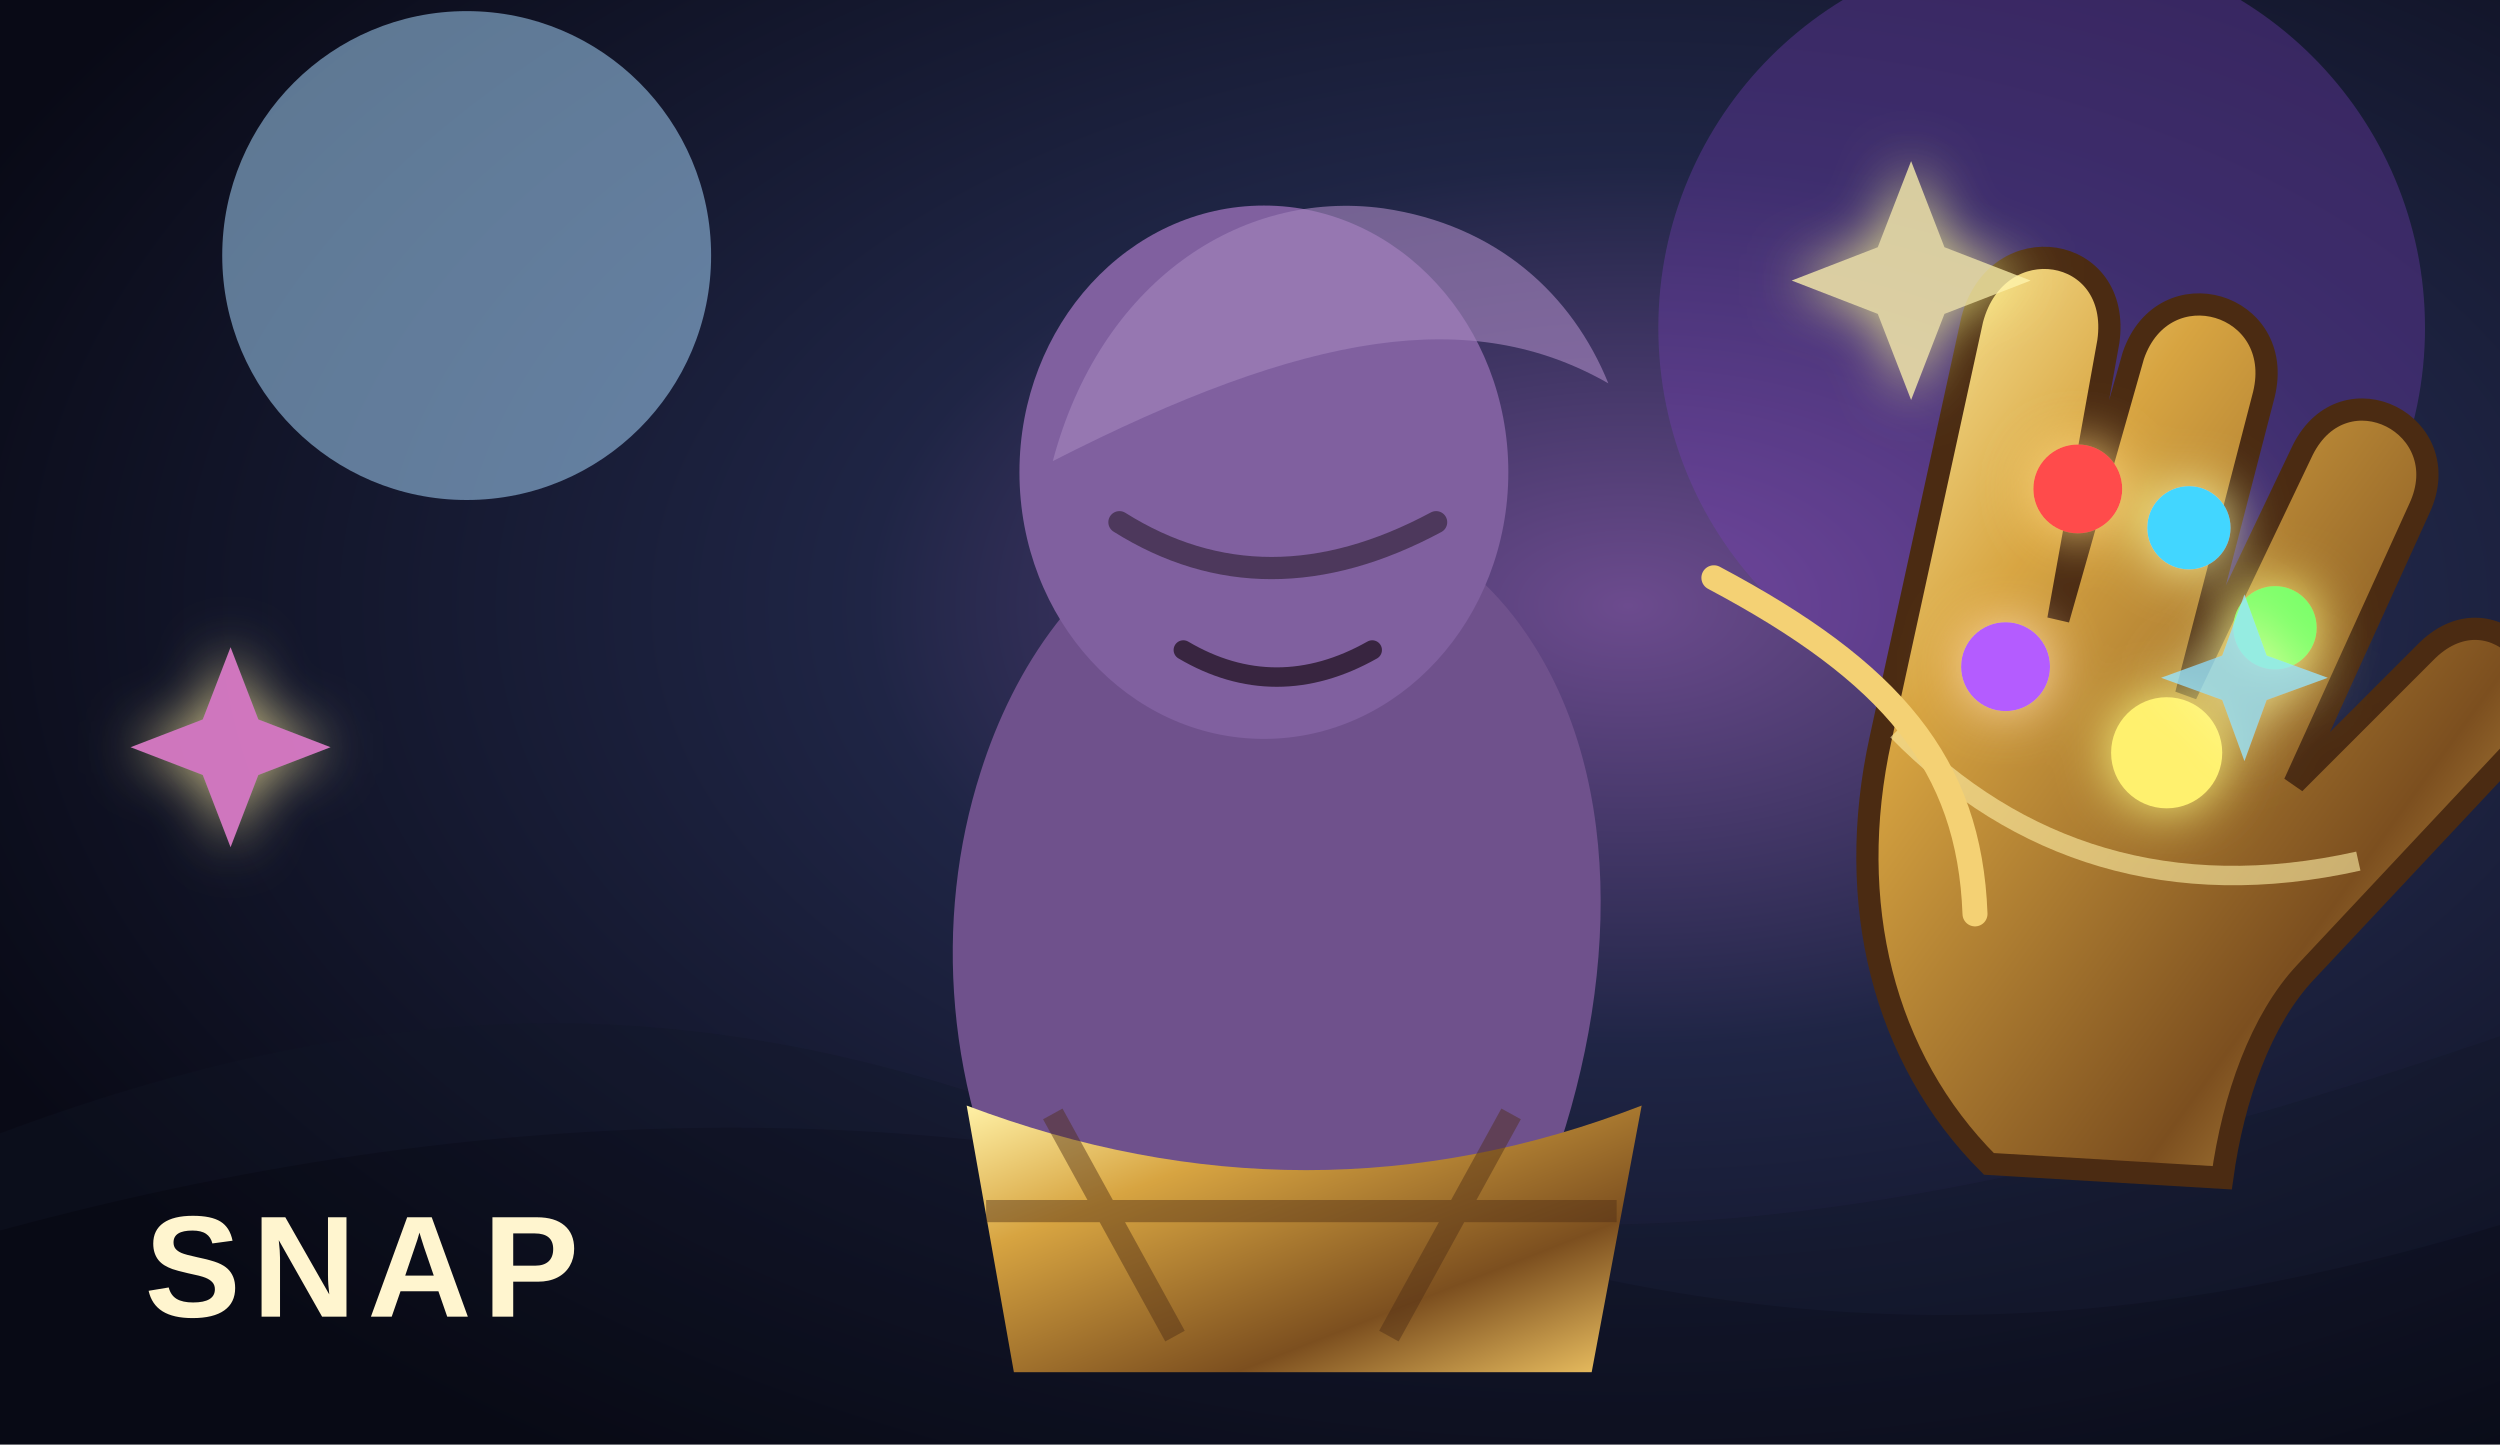
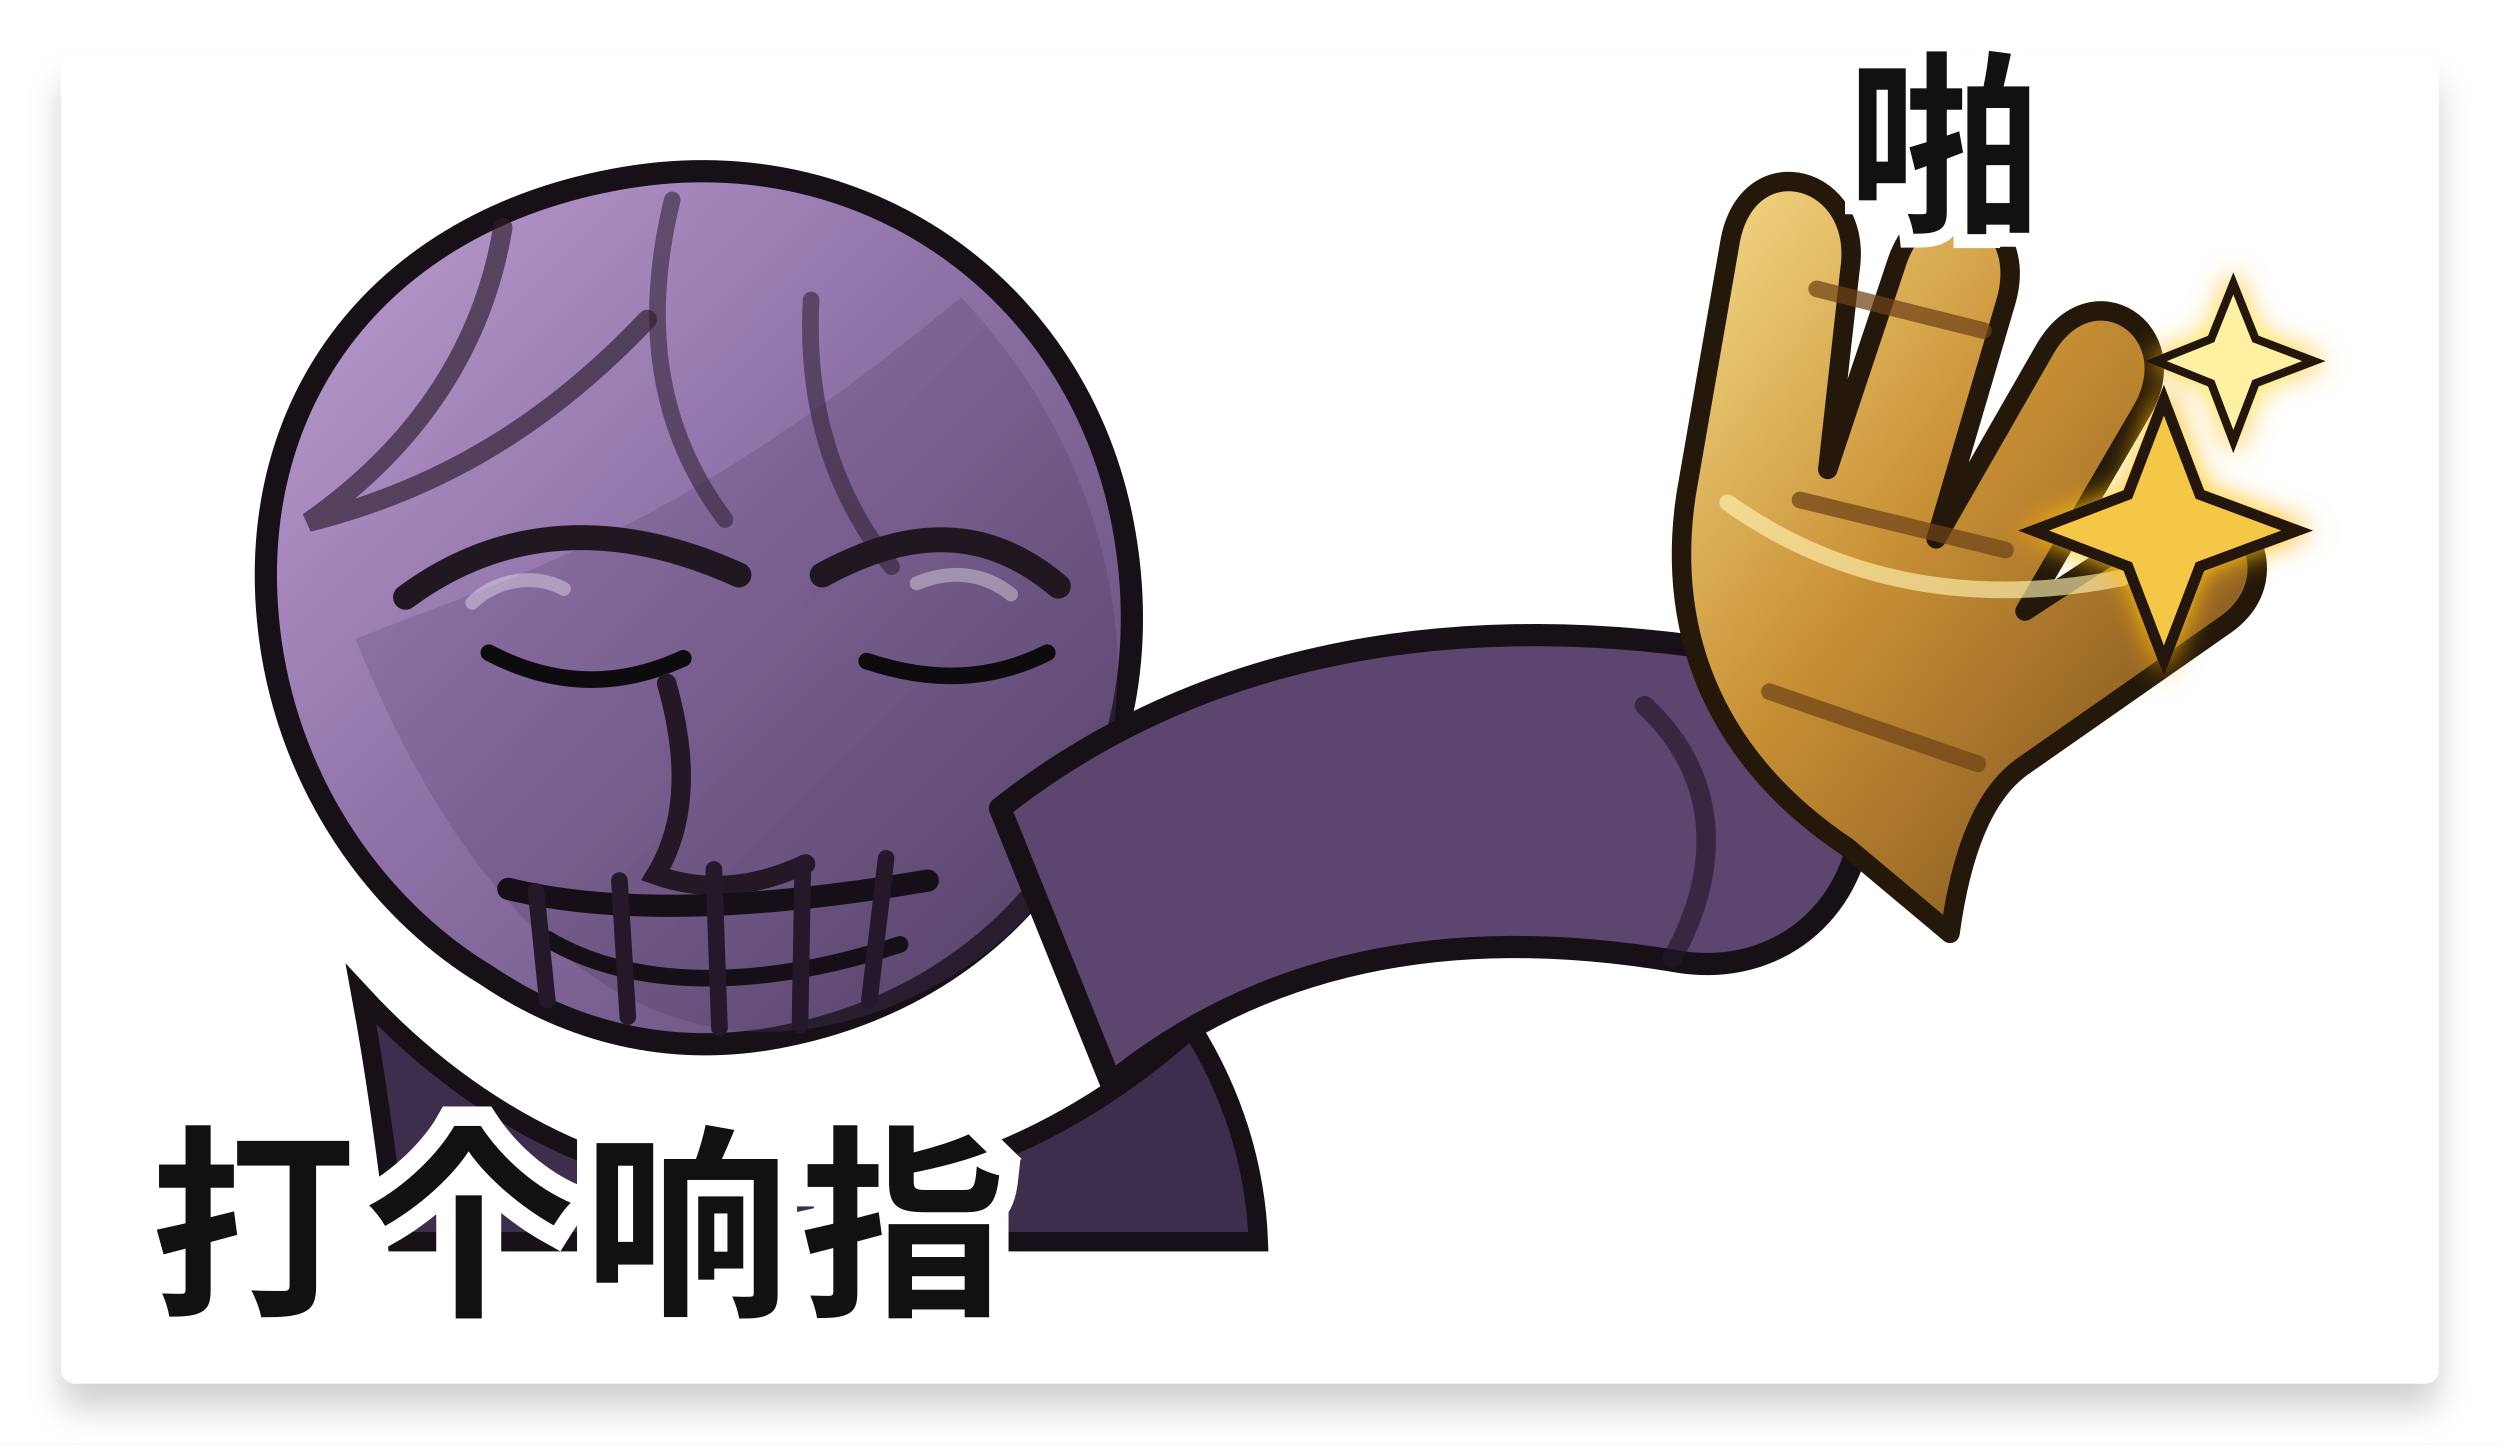
- <svg xmlns="http://www.w3.org/2000/svg" viewBox="0 0 900 520" role="img" aria-label="灭霸响指">
+ <svg xmlns="http://www.w3.org/2000/svg" viewBox="0 0 900 520" role="img" aria-label="打个响指">
  <defs>
-     <radialGradient id="bg" cx="65%" cy="42%" r="72%">
-       <stop offset="0" stop-color="#6c4b8e" />
-       <stop offset=".42" stop-color="#1f2545" />
-       <stop offset="1" stop-color="#090a16" />
-     </radialGradient>
+     <linearGradient id="skin" x1="0" x2="1" y1="0" y2="1">
+       <stop offset="0" stop-color="#c0a0d3" />
+       <stop offset=".45" stop-color="#8f72a8" />
+       <stop offset="1" stop-color="#5a466f" />
+     </linearGradient>
+     <linearGradient id="shadowSkin" x1="0" x2="1" y1="0" y2="1">
+       <stop offset="0" stop-color="#7a5d91" />
+       <stop offset="1" stop-color="#3d304f" />
+     </linearGradient>
    <linearGradient id="gold" x1="0" x2="1" y1="0" y2="1">
-       <stop offset="0" stop-color="#fff1a6" />
-       <stop offset=".28" stop-color="#d7a441" />
-       <stop offset=".7" stop-color="#7c4f1f" />
-       <stop offset="1" stop-color="#f2c765" />
+       <stop offset="0" stop-color="#f7dd8c" />
+       <stop offset=".42" stop-color="#c99135" />
+       <stop offset="1" stop-color="#6a4118" />
    </linearGradient>
-     <filter id="glow" x="-40%" y="-40%" width="180%" height="180%">
-       <feGaussianBlur stdDeviation="10" result="blur" />
-       <feColorMatrix in="blur" type="matrix" values="1 0 0 0 1  0 .78 0 0 .64  0 0 .2 0 .2  0 0 0 1 0" />
+     <filter id="paperShadow" x="-20%" y="-20%" width="140%" height="140%">
+       <feDropShadow dx="0" dy="9" stdDeviation="6" flood-color="#000" flood-opacity=".18" />
+     </filter>
+     <filter id="snapGlow" x="-60%" y="-60%" width="220%" height="220%">
+       <feGaussianBlur stdDeviation="5" result="blur" />
+       <feColorMatrix in="blur" type="matrix" values="1 0 0 0 1  0 .76 0 0 .38  0 0 .22 0 0  0 0 0 1 0" />
      <feMerge>
        <feMergeNode />
        <feMergeNode in="SourceGraphic" />
      </feMerge>
    </filter>
  </defs>
-   <rect width="900" height="520" fill="url(#bg)" />
-   <circle cx="168" cy="92" r="88" fill="#a8d8ff" opacity=".52" />
-   <circle cx="735" cy="118" r="138" fill="#7840bb" opacity=".35" />
-   <g opacity=".32">
-     <path d="M0 408C150 352 263 359 386 406s256 56 514-33v147H0z" fill="#101525" />
-     <path d="M0 443c188-51 357-48 514 1 143 44 260 35 386-3v79H0z" fill="#060812" />
+   <rect width="900" height="520" fill="#fff" />
+   <g filter="url(#paperShadow)">
+     <rect x="22" y="20" width="856" height="478" rx="5" fill="#fff" />
  </g>
-   <g transform="translate(238 62)">
-     <path d="M132 388c-30-56-34-119-17-172 12-38 36-74 73-90 44-18 91-2 119 34 41 53 38 134 12 203-46 23-111 31-187 25z" fill="#6f518c" />
-     <ellipse cx="217" cy="108" rx="88" ry="96" fill="#80609f" />
-     <path d="M141 104c17-64 67-98 119-91 41 6 68 31 81 63-49-28-108-19-200 28z" fill="#a183bc" opacity=".65" />
-     <path d="M165 126c35 22 73 22 114 0" fill="none" stroke="#392842" stroke-width="8" stroke-linecap="round" opacity=".72" />
-     <path d="M188 172c22 13 45 13 68 0" fill="none" stroke="#382540" stroke-width="7" stroke-linecap="round" />
-     <path d="M110 336c82 31 163 31 243 0l-18 96H127z" fill="url(#gold)" />
-     <path d="M141 339l44 80m121-80l-44 80M117 374h227" stroke="#4d2d15" stroke-width="8" opacity=".45" />
+   <g transform="translate(54 52)">
+     <path d="M121 299c-35-21-68-62-77-116C30 96 81 27 171 12c89-15 166 43 180 129 15 90-39 166-128 181-36 6-71-2-102-23z" fill="url(#skin)" stroke="#171017" stroke-width="8" />
+     <path d="M74 178c58-23 117-39 218-123 34 36 53 81 56 124 3 51-17 93-54 117-66 43-157 39-220-118z" fill="url(#shadowSkin)" opacity=".35" />
+     <path d="M127 30c-7 42-30 78-70 106 48-12 87-36 122-73" fill="none" stroke="#2a1b2b" stroke-width="7" stroke-linecap="round" opacity=".65" />
+     <path d="M188 20c-11 45-5 83 19 115" fill="none" stroke="#2a1b2b" stroke-width="6" stroke-linecap="round" opacity=".55" />
+     <path d="M238 56c-2 38 8 70 29 96" fill="none" stroke="#2a1b2b" stroke-width="6" stroke-linecap="round" opacity=".55" />
+     <path d="M92 163c35-26 76-28 120-8m30 0c33-18 60-17 85 4" fill="none" stroke="#211721" stroke-width="9" stroke-linecap="round" />
+     <path d="M122 183c23 12 46 13 70 2m66 1c24 8 45 7 65-3" fill="none" stroke="#0e0b0f" stroke-width="6" stroke-linecap="round" />
+     <path d="M116 165c8-8 22-11 33-5m127-2c12-5 24-4 34 4" fill="none" stroke="#fff" stroke-width="5" stroke-linecap="round" opacity=".35" />
+     <path d="M186 194c8 28 7 51-4 69 17 6 35 5 54-4" fill="none" stroke="#241827" stroke-width="7" stroke-linecap="round" />
+     <path d="M129 268c37 9 87 8 151-3" fill="none" stroke="#160f17" stroke-width="8" stroke-linecap="round" />
+     <path d="M143 286c30 18 75 19 127 2" fill="none" stroke="#160f17" stroke-width="6" stroke-linecap="round" />
+     <path d="M139 269l4 39m26-43l3 49m31-53l2 57m30-59l-1 58m31-60l-6 51" stroke="#25182a" stroke-width="6" stroke-linecap="round" />
+     <path d="M76 306c85 92 207 95 299 12 15 24 23 50 24 77H89c-4-33-8-62-13-89z" fill="#3e2e4e" stroke="#171017" stroke-width="7" />
  </g>
-   <g transform="translate(586 88)">
-     <path d="M130 331c-38-38-52-94-39-153l33-151c9-34 54-27 49 8l-18 100 27-95c11-32 55-19 47 14l-28 108 42-88c15-30 56-9 42 21l-45 99 48-48c24-23 54 11 31 36l-75 80c-16 17-26 45-30 74z" fill="url(#gold)" stroke="#4b2b12" stroke-width="8" />
-     <path d="M97 175c43 44 99 62 166 47" fill="none" stroke="#fff0a6" stroke-width="7" opacity=".6" />
-     <g filter="url(#glow)">
-       <circle cx="162" cy="88" r="16" fill="#ff4b4b" />
-       <circle cx="202" cy="102" r="15" fill="#42d6ff" />
-       <circle cx="233" cy="138" r="15" fill="#7cff6b" />
-       <circle cx="136" cy="152" r="16" fill="#b45cff" />
-       <circle cx="194" cy="183" r="20" fill="#fff16e" />
+   <g transform="translate(331 196)">
+     <path d="M29 95c67-53 156-73 260-57 33 5 55 31 50 64-5 34-34 54-67 48-83-14-150 1-203 44z" fill="#5c456f" stroke="#171017" stroke-width="8" stroke-linejoin="round" />
+     <path d="M261 58c26 24 29 57 10 91" fill="none" stroke="#241728" stroke-width="7" stroke-linecap="round" opacity=".65" />
+   </g>
+   <g transform="translate(585 68)">
+     <path d="M80 237c-45-30-66-74-58-127L38 18c7-34 48-23 43 11l-8 72 25-75c11-32 49-18 39 15l-25 85 39-68c17-30 52-7 35 22l-42 72 49-32c27-18 49 19 23 37l-73 51c-14 10-22 31-26 60z" fill="url(#gold)" stroke="#23180a" stroke-width="7" stroke-linejoin="round" />
+     <path d="M37 113c35 25 82 39 142 27" fill="none" stroke="#fff1af" stroke-width="6" stroke-linecap="round" opacity=".65" />
+     <path d="M69 36l60 15m-66 61l74 18m-85 51l75 26" stroke="#6f4318" stroke-width="6" stroke-linecap="round" opacity=".72" />
+     <g filter="url(#snapGlow)">
+       <path d="M194 76l13 34 35 13-35 13-13 34-13-34-34-13 34-13z" fill="#f4c747" stroke="#241509" stroke-width="4" />
+       <path d="M219 34l8 20 21 8-21 8-8 21-8-21-20-8 20-8z" fill="#fff1a1" stroke="#241509" stroke-width="3" />
    </g>
-     <path d="M31 120c64 34 92 67 94 121" fill="none" stroke="#f4d174" stroke-width="9" stroke-linecap="round" />
  </g>
-   <g filter="url(#glow)" opacity=".8">
-     <path d="M688 58l12 31 31 12-31 12-12 31-12-31-31-12 31-12z" fill="#fff5ad" />
-     <path d="M808 214l8 22 22 8-22 8-8 22-8-22-22-8 22-8z" fill="#9be7ff" />
-     <path d="M83 233l10 26 26 10-26 10-10 26-10-26-26-10 26-10z" fill="#ff8ee3" />
-   </g>
-   <text x="52" y="474" fill="#fff5cf" font-family="Arial, sans-serif" font-size="52" font-weight="900" letter-spacing="4">SNAP</text>
+   <text x="665" y="78" fill="#111" stroke="#fff" stroke-width="10" paint-order="stroke" font-family="PingFang SC, Heiti SC, Arial, sans-serif" font-size="70" font-weight="900">啪</text>
+   <text x="54" y="468" fill="#111" stroke="#fff" stroke-width="14" paint-order="stroke" font-family="PingFang SC, Heiti SC, Arial, sans-serif" font-size="74" font-weight="900" letter-spacing="4">打个响指</text>
</svg>
